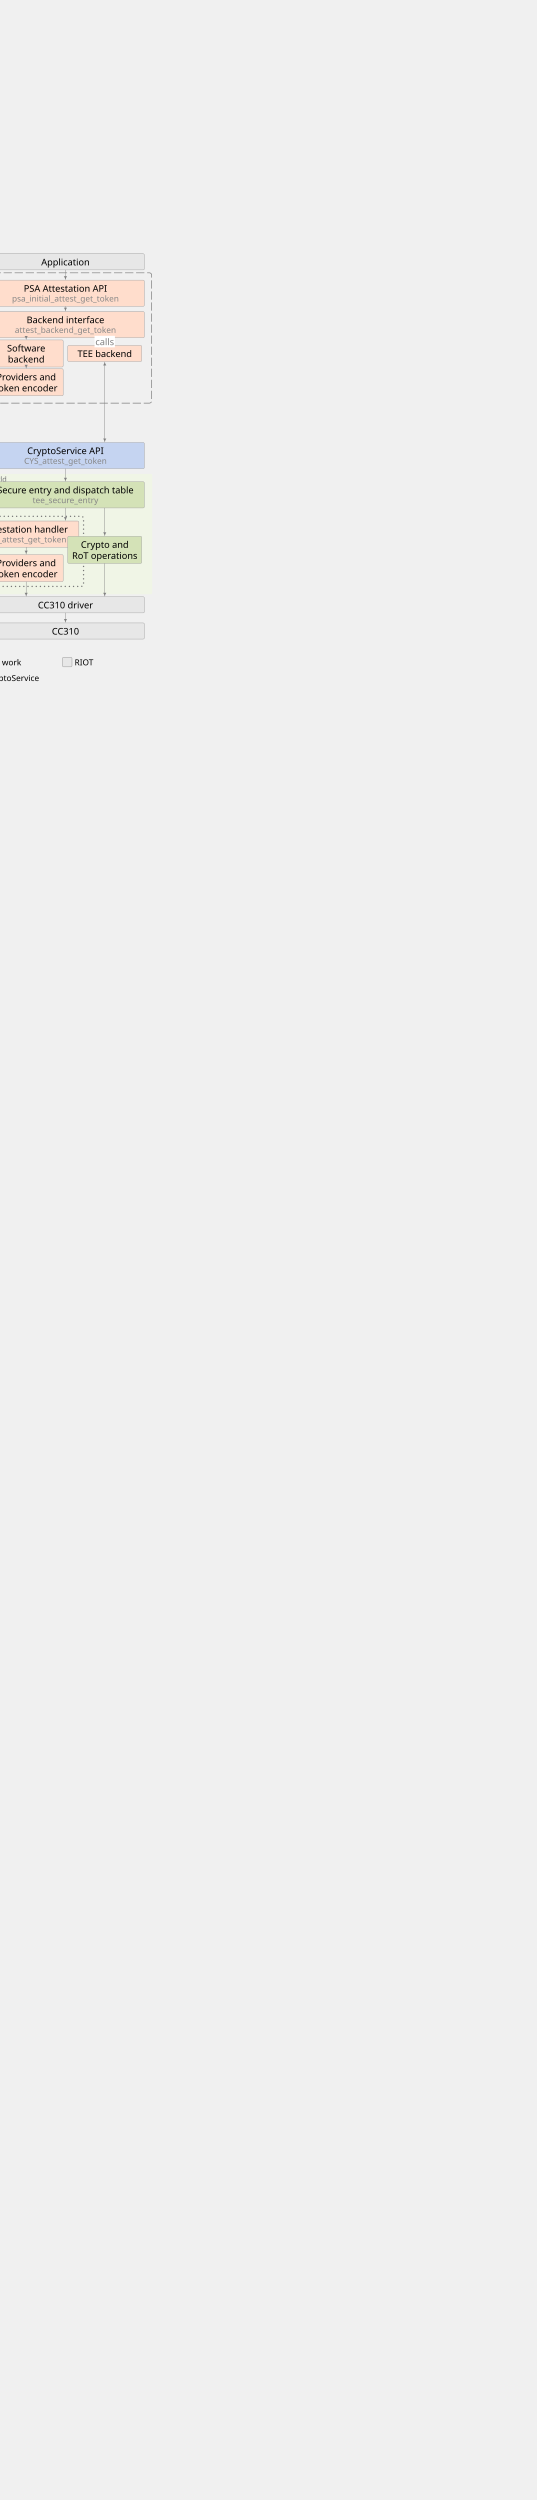
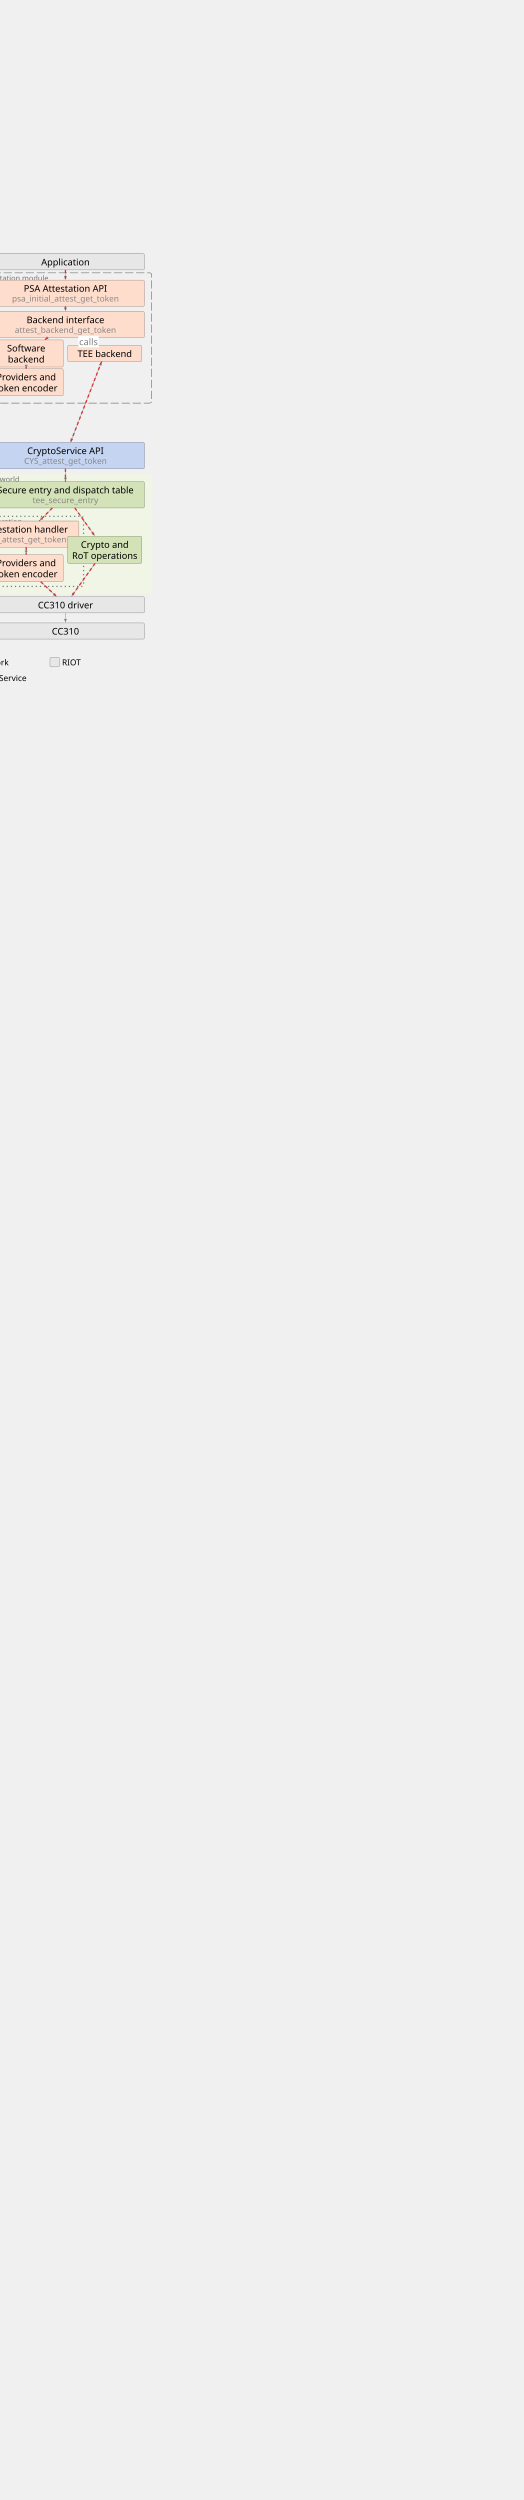
<svg id="canvas">
  <g class="grid" />
  <g class="view" transform="translate(100,400) scale(4)">
+     <g />
    <g>
      <g fill-opacity="1" stroke-opacity="1">
-         <rect data-group="g2" x="-39.914" y="81.001" width="73.047" height="45.975" rx="0.527" fill="rgb(240,245,230)" stroke="none" stroke-width="0.246" stroke-linecap="butt" stroke-dasharray="none" class="group-frame" pointer-events="all" />
-         <text x="-39.387" y="82.933" text-anchor="start" dominant-baseline="central" font-size="2.812" font-family="Sakuga Sans" fill="#737373" pointer-events="none" font-weight="normal" font-style="normal">secure world</text>
-         <rect data-label="{&quot;group&quot;:&quot;g2&quot;}" x="-39.387" y="81.001" width="17.96" height="3.866" fill="transparent" stroke="none" class="attached-label" />
+         <rect data-node="g1-background" fill="none" stroke="#737373" stroke-dasharray="3.163 1.054" stroke-width="0.246" class="node" x="-32.934" y="4.2" width="65.868" height="49.775" rx="0.879" ry="0.879" />
+         <text data-text="g1-background-title" data-parent="g1-background" x="0" y="29.088" text-anchor="middle" dominant-baseline="central" font-size="3.515" font-family="Sakuga Sans" fill="#000" pointer-events="auto" font-weight="normal" font-style="normal" />
      </g>
      <g fill-opacity="1" stroke-opacity="1">
-         <rect data-group="g3" x="-36.914" y="97.201" width="43.828" height="26.775" rx="0.879" fill="none" stroke="#737373" stroke-width="0.527" stroke-linecap="round" stroke-dasharray="0 1.582" class="group-frame" pointer-events="all" />
+         <rect data-node="g1-label" x="-32.407" y="4.025" width="26.703" height="4.218" fill="transparent" />
+         <rect data-node="g1-label" fill="none" stroke="none" stroke-dasharray="none" stroke-width="0.158" class="node" x="-32.407" y="4.025" width="26.703" height="4.218" rx="0" ry="0" />
+         <text x="-19.055" y="6.133" text-anchor="middle" dominant-baseline="central" font-size="2.812" font-family="Sakuga Sans" fill="#737373" pointer-events="none" font-weight="normal" font-style="normal">attestation module</text>
      </g>
      <g fill-opacity="1" stroke-opacity="1">
-         <rect data-group="g1" x="-32.934" y="4.2" width="65.868" height="49.775" rx="0.879" fill="none" stroke="#737373" stroke-width="0.246" stroke-linecap="butt" stroke-dasharray="3.163 1.054" class="group-frame" pointer-events="all" />
+         <rect data-node="g2-background" fill="#F0F5E6" stroke="none" stroke-dasharray="none" stroke-width="0.246" class="node" x="-39.914" y="81.001" width="73.047" height="45.975" rx="0.527" ry="0.527" />
+         <text data-text="g2-background-title" data-parent="g2-background" x="-3.39" y="103.988" text-anchor="middle" dominant-baseline="central" font-size="3.515" font-family="Sakuga Sans" fill="#000" pointer-events="auto" font-weight="normal" font-style="normal" />
      </g>
-     </g>
-     <g>
      <g fill-opacity="1" stroke-opacity="1">
-         <rect data-node="app" fill="rgb(231,231,231)" stroke="#9E9E9E" stroke-dasharray="none" stroke-width="0.158" class="node" x="-30.134" y="-3.08" width="60.267" height="6.16" rx="0.492" ry="0.492" />
+         <rect data-node="g2-label" x="-39.387" y="80.825" width="26.703" height="4.218" fill="transparent" />
+         <rect data-node="g2-label" fill="none" stroke="none" stroke-dasharray="none" stroke-width="0.158" class="node" x="-39.387" y="80.825" width="26.703" height="4.218" rx="0" ry="0" />
+         <text x="-26.035" y="82.933" text-anchor="middle" dominant-baseline="central" font-size="2.812" font-family="Sakuga Sans" fill="#737373" pointer-events="none" font-weight="normal" font-style="normal">secure world</text>
+       </g>
+       <g fill-opacity="1" stroke-opacity="1">
+         <rect data-node="g3-background" fill="none" stroke="#737373" stroke-dasharray="0 1.582" stroke-linecap="round" stroke-width="0.527" class="node" x="-36.914" y="97.201" width="43.828" height="26.775" rx="0.879" ry="0.879" />
+         <text data-text="g3-background-title" data-parent="g3-background" x="-15" y="110.588" text-anchor="middle" dominant-baseline="central" font-size="3.515" font-family="Sakuga Sans" fill="#000" pointer-events="auto" font-weight="normal" font-style="normal" />
+       </g>
+       <g fill-opacity="1" stroke-opacity="1">
+         <rect data-node="g3-label" x="-36.387" y="97.025" width="26.703" height="4.218" fill="transparent" />
+         <rect data-node="g3-label" fill="none" stroke="none" stroke-dasharray="none" stroke-width="0.158" class="node" x="-36.387" y="97.025" width="26.703" height="4.218" rx="0" ry="0" />
+         <text x="-23.035" y="99.133" text-anchor="middle" dominant-baseline="central" font-size="2.812" font-family="Sakuga Sans" fill="#737373" pointer-events="none" font-weight="normal" font-style="normal">operation</text>
+       </g>
+       <g fill-opacity="1" stroke-opacity="1">
+         <rect data-node="app" fill="rgb(231,231,231)" stroke="#858585" stroke-dasharray="none" stroke-width="0.158" class="node" x="-30.134" y="-3.08" width="60.267" height="6.16" rx="0.492" ry="0.492" />
        <text data-text="app-title" data-parent="app" x="0" y="0" text-anchor="middle" dominant-baseline="central" font-size="3.515" font-family="Sakuga Sans" fill="#000" pointer-events="auto" font-weight="normal" font-style="normal">Application</text>
      </g>
      <g fill-opacity="1" stroke-opacity="1">
-         <rect data-node="att" fill="rgb(255,221,204)" stroke="#9E9E9E" stroke-dasharray="none" stroke-width="0.158" class="node" x="-30.134" y="7" width="60.267" height="9.999" rx="0.492" ry="0.492" />
+         <rect data-node="att" fill="rgb(255,221,204)" stroke="#99857A" stroke-dasharray="none" stroke-width="0.158" class="node" x="-30.134" y="7" width="60.267" height="9.999" rx="0.492" ry="0.492" />
        <text data-text="att-title" data-parent="att" x="0" y="10.067" text-anchor="middle" dominant-baseline="central" font-size="3.515" font-family="Sakuga Sans" fill="#000" pointer-events="auto" font-weight="normal" font-style="normal">PSA Attestation API</text>
        <text data-text="att-title" data-parent="att" x="0" y="13.933" text-anchor="middle" dominant-baseline="central" font-size="3.163" font-family="Sakuga Mono" fill="#858585" pointer-events="auto">psa_initial_attest_get_token</text>
      </g>
      <g fill-opacity="1" stroke-opacity="1">
-         <rect data-node="seam" fill="rgb(255,221,204)" stroke="#9E9E9E" stroke-dasharray="none" stroke-width="0.158" class="node" x="-30.134" y="19" width="60.267" height="9.999" rx="0.492" ry="0.492" />
+         <rect data-node="seam" fill="rgb(255,221,204)" stroke="#99857A" stroke-dasharray="none" stroke-width="0.158" class="node" x="-30.134" y="19" width="60.267" height="9.999" rx="0.492" ry="0.492" />
        <text data-text="seam-title" data-parent="seam" x="0" y="22.067" text-anchor="middle" dominant-baseline="central" font-size="3.515" font-family="Sakuga Sans" fill="#000" pointer-events="auto" font-weight="normal" font-style="normal">Backend interface</text>
        <text data-text="seam-title" data-parent="seam" x="0" y="25.933" text-anchor="middle" dominant-baseline="central" font-size="3.163" font-family="Sakuga Mono" fill="#858585" pointer-events="auto">attest_backend_get_token</text>
      </g>
      <g fill-opacity="1" stroke-opacity="1">
-         <rect data-node="swbe" fill="rgb(255,221,204)" stroke="#9E9E9E" stroke-dasharray="none" stroke-width="0.158" class="node" x="-29.134" y="29.825" width="28.267" height="10.351" rx="0.492" ry="0.492" />
+         <rect data-node="swbe" fill="rgb(255,221,204)" stroke="#99857A" stroke-dasharray="none" stroke-width="0.158" class="node" x="-29.134" y="29.825" width="28.267" height="10.351" rx="0.492" ry="0.492" />
        <text data-text="swbe-title" data-parent="swbe" x="-15" y="32.891" text-anchor="middle" dominant-baseline="central" font-size="3.515" font-family="Sakuga Sans" fill="#000" pointer-events="auto" font-weight="normal" font-style="normal">Software</text>
        <text data-text="swbe-title" data-parent="swbe" x="-15" y="37.109" text-anchor="middle" dominant-baseline="central" font-size="3.515" font-family="Sakuga Sans" fill="#000" pointer-events="auto" font-weight="normal" font-style="normal">backend</text>
      </g>
      <g fill-opacity="1" stroke-opacity="1">
-         <rect data-node="teebe" fill="rgb(255,221,204)" stroke="#9E9E9E" stroke-dasharray="none" stroke-width="0.158" class="node" x="0.866" y="31.92" width="28.267" height="6.16" rx="0.492" ry="0.492" />
+         <rect data-node="teebe" fill="rgb(255,221,204)" stroke="#99857A" stroke-dasharray="none" stroke-width="0.158" class="node" x="0.866" y="31.92" width="28.267" height="6.16" rx="0.492" ry="0.492" />
        <text data-text="teebe-title" data-parent="teebe" x="15" y="35" text-anchor="middle" dominant-baseline="central" font-size="3.515" font-family="Sakuga Sans" fill="#000" pointer-events="auto" font-weight="normal" font-style="normal">TEE backend</text>
      </g>
      <g fill-opacity="1" stroke-opacity="1">
-         <rect data-node="nsenc" fill="rgb(255,221,204)" stroke="#9E9E9E" stroke-dasharray="none" stroke-width="0.158" class="node" x="-29.134" y="40.825" width="28.267" height="10.351" rx="0.492" ry="0.492" />
+         <rect data-node="nsenc" fill="rgb(255,221,204)" stroke="#99857A" stroke-dasharray="none" stroke-width="0.158" class="node" x="-29.134" y="40.825" width="28.267" height="10.351" rx="0.492" ry="0.492" />
        <text data-text="nsenc-title" data-parent="nsenc" x="-15" y="43.891" text-anchor="middle" dominant-baseline="central" font-size="3.515" font-family="Sakuga Sans" fill="#000" pointer-events="auto" font-weight="normal" font-style="normal">Providers and</text>
        <text data-text="nsenc-title" data-parent="nsenc" x="-15" y="48.109" text-anchor="middle" dominant-baseline="central" font-size="3.515" font-family="Sakuga Sans" fill="#000" pointer-events="auto" font-weight="normal" font-style="normal">token encoder</text>
      </g>
      <g fill-opacity="1" stroke-opacity="1">
-         <rect data-node="cysapi" fill="rgb(197,212,241)" stroke="#9E9E9E" stroke-dasharray="none" stroke-width="0.158" class="node" x="-30.134" y="69.001" width="60.267" height="9.999" rx="0.492" ry="0.492" />
+         <rect data-node="cysapi" fill="rgb(197,212,241)" stroke="#707A8F" stroke-dasharray="none" stroke-width="0.158" class="node" x="-30.134" y="69.001" width="60.267" height="9.999" rx="0.492" ry="0.492" />
        <text data-text="cysapi-title" data-parent="cysapi" x="0" y="72.067" text-anchor="middle" dominant-baseline="central" font-size="3.515" font-family="Sakuga Sans" fill="#000" pointer-events="auto" font-weight="normal" font-style="normal">CryptoService API</text>
        <text data-text="cysapi-title" data-parent="cysapi" x="0" y="75.933" text-anchor="middle" dominant-baseline="central" font-size="3.163" font-family="Sakuga Mono" fill="#858585" pointer-events="auto">CYS_attest_get_token</text>
      </g>
      <g fill-opacity="1" stroke-opacity="1">
-         <rect data-node="entry" fill="rgb(212,226,183)" stroke="#9E9E9E" stroke-dasharray="none" stroke-width="0.158" class="node" x="-30.134" y="84.001" width="60.267" height="9.999" rx="0.492" ry="0.492" />
+         <rect data-node="entry" fill="rgb(212,226,183)" stroke="#7A8566" stroke-dasharray="none" stroke-width="0.158" class="node" x="-30.134" y="84.001" width="60.267" height="9.999" rx="0.492" ry="0.492" />
        <text data-text="entry-title" data-parent="entry" x="0" y="87.067" text-anchor="middle" dominant-baseline="central" font-size="3.515" font-family="Sakuga Sans" fill="#000" pointer-events="auto" font-weight="normal" font-style="normal">Secure entry and dispatch table</text>
        <text data-text="entry-title" data-parent="entry" x="0" y="90.933" text-anchor="middle" dominant-baseline="central" font-size="3.163" font-family="Sakuga Mono" fill="#858585" pointer-events="auto">tee_secure_entry</text>
      </g>
      <g fill-opacity="1" stroke-opacity="1">
-         <rect data-node="hdl" fill="rgb(255,221,204)" stroke="#9E9E9E" stroke-dasharray="none" stroke-width="0.158" class="node" x="-35.114" y="99.001" width="40.227" height="9.999" rx="0.492" ry="0.492" />
+         <rect data-node="hdl" fill="rgb(255,221,204)" stroke="#99857A" stroke-dasharray="none" stroke-width="0.158" class="node" x="-35.114" y="99.001" width="40.227" height="9.999" rx="0.492" ry="0.492" />
        <text data-text="hdl-title" data-parent="hdl" x="-15" y="102.067" text-anchor="middle" dominant-baseline="central" font-size="3.515" font-family="Sakuga Sans" fill="#000" pointer-events="auto" font-weight="normal" font-style="normal">Attestation handler</text>
        <text data-text="hdl-title" data-parent="hdl" x="-15" y="105.933" text-anchor="middle" dominant-baseline="central" font-size="3.163" font-family="Sakuga Mono" fill="#858585" pointer-events="auto">tee_attest_get_token</text>
      </g>
      <g fill-opacity="1" stroke-opacity="1">
-         <rect data-node="senc" fill="rgb(255,221,204)" stroke="#9E9E9E" stroke-dasharray="none" stroke-width="0.158" class="node" x="-29.134" y="111.825" width="28.267" height="10.351" rx="0.492" ry="0.492" />
+         <rect data-node="senc" fill="rgb(255,221,204)" stroke="#99857A" stroke-dasharray="none" stroke-width="0.158" class="node" x="-29.134" y="111.825" width="28.267" height="10.351" rx="0.492" ry="0.492" />
        <text data-text="senc-title" data-parent="senc" x="-15" y="114.891" text-anchor="middle" dominant-baseline="central" font-size="3.515" font-family="Sakuga Sans" fill="#000" pointer-events="auto" font-weight="normal" font-style="normal">Providers and</text>
        <text data-text="senc-title" data-parent="senc" x="-15" y="119.109" text-anchor="middle" dominant-baseline="central" font-size="3.515" font-family="Sakuga Sans" fill="#000" pointer-events="auto" font-weight="normal" font-style="normal">token encoder</text>
      </g>
      <g fill-opacity="1" stroke-opacity="1">
-         <rect data-node="ops" fill="rgb(212,226,183)" stroke="#9E9E9E" stroke-dasharray="none" stroke-width="0.158" class="node" x="0.866" y="104.825" width="28.267" height="10.351" rx="0.492" ry="0.492" />
+         <rect data-node="ops" fill="rgb(212,226,183)" stroke="#7A8566" stroke-dasharray="none" stroke-width="0.158" class="node" x="0.866" y="104.825" width="28.267" height="10.351" rx="0.492" ry="0.492" />
        <text data-text="ops-title" data-parent="ops" x="15" y="107.891" text-anchor="middle" dominant-baseline="central" font-size="3.515" font-family="Sakuga Sans" fill="#000" pointer-events="auto" font-weight="normal" font-style="normal">Crypto and</text>
        <text data-text="ops-title" data-parent="ops" x="15" y="112.109" text-anchor="middle" dominant-baseline="central" font-size="3.515" font-family="Sakuga Sans" fill="#000" pointer-events="auto" font-weight="normal" font-style="normal">RoT operations</text>
      </g>
      <g fill-opacity="1" stroke-opacity="1">
-         <rect data-node="drv" fill="rgb(231,231,231)" stroke="#9E9E9E" stroke-dasharray="none" stroke-width="0.158" class="node" x="-30.134" y="127.92" width="60.267" height="6.16" rx="0.492" ry="0.492" />
+         <rect data-node="drv" fill="rgb(231,231,231)" stroke="#858585" stroke-dasharray="none" stroke-width="0.158" class="node" x="-30.134" y="127.92" width="60.267" height="6.16" rx="0.492" ry="0.492" />
        <text data-text="drv-title" data-parent="drv" x="0" y="131" text-anchor="middle" dominant-baseline="central" font-size="3.515" font-family="Sakuga Sans" fill="#000" pointer-events="auto" font-weight="normal" font-style="normal">CC310 driver</text>
      </g>
      <g fill-opacity="1" stroke-opacity="1">
-         <rect data-node="hw" fill="rgb(231,231,231)" stroke="#9E9E9E" stroke-dasharray="none" stroke-width="0.158" class="node" x="-30.134" y="137.92" width="60.267" height="6.16" rx="0.492" ry="0.492" />
+         <rect data-node="hw" fill="rgb(231,231,231)" stroke="#858585" stroke-dasharray="none" stroke-width="0.158" class="node" x="-30.134" y="137.92" width="60.267" height="6.16" rx="0.492" ry="0.492" />
        <text data-text="hw-title" data-parent="hw" x="0" y="141" text-anchor="middle" dominant-baseline="central" font-size="3.515" font-family="Sakuga Sans" fill="#000" pointer-events="auto" font-weight="normal" font-style="normal">CC310</text>
      </g>
      <g>
-         <rect x="-35.114" y="151.08" width="3.6" height="3.6" rx="0.351" ry="0.351" fill="rgb(255,221,204)" stroke="#9e9e9e" stroke-width="0.2" pointer-events="none" />
-         <text x="-30.514" y="152.88" text-anchor="start" dominant-baseline="central" font-size="3.163" font-family="Sakuga Sans" fill="#000" pointer-events="none">this work</text>
+         <rect x="-39.914" y="151.08" width="3.6" height="3.6" rx="0.351" ry="0.351" fill="rgb(255,221,204)" stroke="#9e9e9e" stroke-width="0.2" pointer-events="none" />
+         <text x="-35.314" y="152.88" text-anchor="start" dominant-baseline="central" font-size="3.163" font-family="Sakuga Sans" fill="#000" pointer-events="none">this work</text>
      </g>
      <g>
-         <rect x="-35.114" y="157.08" width="3.6" height="3.6" rx="0.351" ry="0.351" fill="rgb(197,212,241)" stroke="#9e9e9e" stroke-width="0.2" pointer-events="none" />
-         <text x="-30.514" y="158.88" text-anchor="start" dominant-baseline="central" font-size="3.163" font-family="Sakuga Sans" fill="#000" pointer-events="none">CryptoService</text>
+         <rect x="-39.914" y="157.08" width="3.6" height="3.6" rx="0.351" ry="0.351" fill="rgb(197,212,241)" stroke="#9e9e9e" stroke-width="0.2" pointer-events="none" />
+         <text x="-35.314" y="158.88" text-anchor="start" dominant-baseline="central" font-size="3.163" font-family="Sakuga Sans" fill="#000" pointer-events="none">CryptoService</text>
      </g>
      <g>
-         <rect x="-35.114" y="163.08" width="3.6" height="3.6" rx="0.351" ry="0.351" fill="rgb(212,226,183)" stroke="#9e9e9e" stroke-width="0.2" pointer-events="none" />
-         <text x="-30.514" y="164.88" text-anchor="start" dominant-baseline="central" font-size="3.163" font-family="Sakuga Sans" fill="#000" pointer-events="none">TEE</text>
+         <rect x="-39.914" y="163.08" width="3.6" height="3.6" rx="0.351" ry="0.351" fill="rgb(212,226,183)" stroke="#9e9e9e" stroke-width="0.2" pointer-events="none" />
+         <text x="-35.314" y="164.88" text-anchor="start" dominant-baseline="central" font-size="3.163" font-family="Sakuga Sans" fill="#000" pointer-events="none">TEE</text>
      </g>
      <g>
-         <rect x="-1.114" y="151.08" width="3.6" height="3.6" rx="0.351" ry="0.351" fill="rgb(231,231,231)" stroke="#9e9e9e" stroke-width="0.2" pointer-events="none" />
-         <text x="3.486" y="152.88" text-anchor="start" dominant-baseline="central" font-size="3.163" font-family="Sakuga Sans" fill="#000" pointer-events="none">RIOT</text>
+         <rect x="-5.914" y="151.08" width="3.6" height="3.6" rx="0.351" ry="0.351" fill="rgb(231,231,231)" stroke="#9e9e9e" stroke-width="0.2" pointer-events="none" />
+         <text x="-1.314" y="152.88" text-anchor="start" dominant-baseline="central" font-size="3.163" font-family="Sakuga Sans" fill="#000" pointer-events="none">RIOT</text>
      </g>
    </g>
    <g>
      <g fill-opacity="1" stroke-opacity="1">
        <path d="M 0 7 Q 0.18 6.026 0.6 5.5 L -0.6 5.5 Q -0.18 6.026 0 7 Z" fill="#808080" />
        <path d="M 0 3.08 L 0 5.801" fill="none" stroke="#808080" stroke-width="0.158" stroke-linejoin="round" stroke-dasharray="none" />
+         <path d="M 0 3.08 L 0 7" fill="none" stroke="#d33" stroke-width="2" vector-effect="non-scaling-stroke" stroke-dasharray="5 4" pointer-events="none" />
        <path data-edge="0" d="M 0 3.08 L 0 7" fill="none" stroke="transparent" stroke-width="10" vector-effect="non-scaling-stroke" class="hit" />
      </g>
      <g fill-opacity="1" stroke-opacity="1">
        <path d="M 0 19 Q 0.18 18.026 0.6 17.5 L -0.6 17.5 Q -0.18 18.026 0 19 Z" fill="#808080" />
        <path d="M 0 17 L 0 17.8" fill="none" stroke="#808080" stroke-width="0.158" stroke-linejoin="round" stroke-dasharray="none" />
+         <path d="M 0 17 L 0 19" fill="none" stroke="#d33" stroke-width="2" vector-effect="non-scaling-stroke" stroke-dasharray="5 4" pointer-events="none" />
        <path data-edge="1" d="M 0 17 L 0 19" fill="none" stroke="transparent" stroke-width="10" vector-effect="non-scaling-stroke" class="hit" />
      </g>
      <g fill-opacity="1" stroke-opacity="1">
-         <path d="M -15 29.825 Q -14.82 28.85 -14.4 28.325 L -15.6 28.325 Q -15.18 28.85 -15 29.825 Z" fill="#808080" />
-         <path d="M -15 29 L -15 28.625" fill="none" stroke="#808080" stroke-width="0.158" stroke-linejoin="round" stroke-dasharray="none" />
-         <path data-edge="2" d="M -15 29 L -15 29.825" fill="none" stroke="transparent" stroke-width="10" vector-effect="non-scaling-stroke" class="hit" />
+         <path d="M -7.943 29.825 Q -7.05 29.393 -6.378 29.422 L -7.088 28.454 Q -7.263 29.103 -7.943 29.825 Z" fill="#808080" />
+         <path d="M -6.817 29 L -6.975 29.115" fill="none" stroke="#808080" stroke-width="0.158" stroke-linejoin="round" stroke-dasharray="none" />
+         <path d="M -6.817 29 L -7.943 29.825" fill="none" stroke="#d33" stroke-width="2" vector-effect="non-scaling-stroke" stroke-dasharray="5 4" pointer-events="none" />
+         <path data-edge="2" d="M -6.817 29 L -7.943 29.825" fill="none" stroke="transparent" stroke-width="10" vector-effect="non-scaling-stroke" class="hit" />
      </g>
      <g fill-opacity="1" stroke-opacity="1">
-         <path d="M 15 31.92 Q 15.18 30.945 15.6 30.42 L 14.4 30.42 Q 14.82 30.945 15 31.92 Z" fill="#808080" />
-         <path d="M 15 29 L 15 30.72" fill="none" stroke="#808080" stroke-width="0.158" stroke-linejoin="round" stroke-dasharray="none" />
-         <path data-edge="3" d="M 15 29 L 15 31.92" fill="none" stroke="transparent" stroke-width="10" vector-effect="non-scaling-stroke" class="hit" />
-         <rect x="11.107" y="28.263" width="7.785" height="4.393" fill="#fff" pointer-events="none" />
-         <text x="15" y="30.46" text-anchor="middle" dominant-baseline="central" font-size="3.515" font-family="Sakuga Sans" fill="#808080" pointer-events="none" font-weight="normal" font-style="normal">calls</text>
-         <rect data-label="{&quot;index&quot;:3}" x="11.107" y="28.263" width="7.785" height="4.393" fill="transparent" class="attached-label" />
+         <path d="M 10.8 31.92 Q 10.12 31.198 9.945 30.549 L 9.236 31.517 Q 9.907 31.489 10.8 31.92 Z" fill="#808080" />
+         <path d="M 6.817 29 L 9.832 31.21" fill="none" stroke="#808080" stroke-width="0.158" stroke-linejoin="round" stroke-dasharray="none" />
+         <path d="M 6.817 29 L 10.8 31.92" fill="none" stroke="#d33" stroke-width="2" vector-effect="non-scaling-stroke" stroke-dasharray="5 4" pointer-events="none" />
+         <path data-edge="3" d="M 6.817 29 L 10.8 31.92" fill="none" stroke="transparent" stroke-width="10" vector-effect="non-scaling-stroke" class="hit" />
+         <rect x="4.916" y="28.263" width="7.785" height="4.393" fill="#fff" pointer-events="none" />
+         <text x="8.809" y="30.46" text-anchor="middle" dominant-baseline="central" font-size="3.515" font-family="Sakuga Sans" fill="#808080" pointer-events="none" font-weight="normal" font-style="normal">calls</text>
+         <rect data-label="{&quot;index&quot;:3}" x="4.916" y="28.263" width="7.785" height="4.393" fill="transparent" class="attached-label" />
      </g>
      <g fill-opacity="1" stroke-opacity="1">
        <path d="M -15 40.825 Q -14.82 39.85 -14.4 39.325 L -15.6 39.325 Q -15.18 39.85 -15 40.825 Z" fill="#808080" />
        <path d="M -15 40.175 L -15 39.625" fill="none" stroke="#808080" stroke-width="0.158" stroke-linejoin="round" stroke-dasharray="none" />
+         <path d="M -15 40.175 L -15 40.825" fill="none" stroke="#d33" stroke-width="2" vector-effect="non-scaling-stroke" stroke-dasharray="5 4" pointer-events="none" />
        <path data-edge="4" d="M -15 40.175 L -15 40.825" fill="none" stroke="transparent" stroke-width="10" vector-effect="non-scaling-stroke" class="hit" />
      </g>
      <g fill-opacity="1" stroke-opacity="1">
-         <path d="M 15 69.001 Q 15.18 68.025 15.6 67.501 L 14.4 67.501 Q 14.82 68.025 15 69.001 Z" fill="#808080" />
-         <path d="M 15 38.08 Q 14.82 39.055 14.4 39.58 L 15.6 39.58 Q 15.18 39.055 15 38.08 Z" fill="#808080" />
-         <path d="M 15 39.28 L 15 67.8" fill="none" stroke="#808080" stroke-width="0.158" stroke-linejoin="round" stroke-dasharray="none" />
-         <path data-edge="7" d="M 15 38.08 L 15 69.001" fill="none" stroke="transparent" stroke-width="10" vector-effect="non-scaling-stroke" class="hit" />
+         <path d="M 1.923 69.001 Q 2.441 68.155 3.021 67.816 L 1.901 67.385 Q 2.105 68.026 1.923 69.001 Z" fill="#808080" />
+         <path d="M 13.815 38.08 Q 13.297 38.925 12.717 39.265 L 13.837 39.695 Q 13.633 39.055 13.815 38.08 Z" fill="#808080" />
+         <path d="M 13.385 39.2 L 2.354 67.88" fill="none" stroke="#808080" stroke-width="0.158" stroke-linejoin="round" stroke-dasharray="none" />
+         <path d="M 13.815 38.08 L 1.923 69.001" fill="none" stroke="#d33" stroke-width="2" vector-effect="non-scaling-stroke" stroke-dasharray="5 4" pointer-events="none" />
+         <path data-edge="7" d="M 13.815 38.08 L 1.923 69.001" fill="none" stroke="transparent" stroke-width="10" vector-effect="non-scaling-stroke" class="hit" />
      </g>
      <g fill-opacity="1" stroke-opacity="1">
        <path d="M 0 84.001 Q 0.18 83.025 0.6 82.501 L -0.6 82.501 Q -0.18 83.025 0 84.001 Z" fill="#808080" />
        <path d="M 0 78.999 L 0 82.8" fill="none" stroke="#808080" stroke-width="0.158" stroke-linejoin="round" stroke-dasharray="none" />
+         <path d="M 0 78.999 L 0 84.001" fill="none" stroke="#d33" stroke-width="2" vector-effect="non-scaling-stroke" stroke-dasharray="5 4" pointer-events="none" />
        <path data-edge="8" d="M 0 78.999 L 0 84.001" fill="none" stroke="transparent" stroke-width="10" vector-effect="non-scaling-stroke" class="hit" />
      </g>
      <g fill-opacity="1" stroke-opacity="1">
-         <path d="M 0 99.001 Q 0.18 98.025 0.6 97.501 L -0.6 97.501 Q -0.18 98.025 0 99.001 Z" fill="#808080" />
-         <path d="M 0 93.999 L 0 97.8" fill="none" stroke="#808080" stroke-width="0.158" stroke-linejoin="round" stroke-dasharray="none" />
-         <path data-edge="9" d="M 0 93.999 L 0 99.001" fill="none" stroke="transparent" stroke-width="10" vector-effect="non-scaling-stroke" class="hit" />
+         <path d="M -10.001 99.001 Q -9.184 98.438 -8.516 98.364 L -9.364 97.516 Q -9.438 98.184 -10.001 99.001 Z" fill="#808080" />
+         <path d="M -5 93.999 L -9.152 98.152" fill="none" stroke="#808080" stroke-width="0.158" stroke-linejoin="round" stroke-dasharray="none" />
+         <path d="M -5 93.999 L -10.001 99.001" fill="none" stroke="#d33" stroke-width="2" vector-effect="non-scaling-stroke" stroke-dasharray="5 4" pointer-events="none" />
+         <path data-edge="9" d="M -5 93.999 L -10.001 99.001" fill="none" stroke="transparent" stroke-width="10" vector-effect="non-scaling-stroke" class="hit" />
      </g>
      <g fill-opacity="1" stroke-opacity="1">
-         <path d="M 15 104.825 Q 15.18 103.85 15.6 103.325 L 14.4 103.325 Q 14.82 103.85 15 104.825 Z" fill="#808080" />
-         <path d="M 15 93.999 L 15 103.625" fill="none" stroke="#808080" stroke-width="0.158" stroke-linejoin="round" stroke-dasharray="none" />
-         <path data-edge="10" d="M 15 93.999 L 15 104.825" fill="none" stroke="transparent" stroke-width="10" vector-effect="non-scaling-stroke" class="hit" />
+         <path d="M 11.303 104.825 Q 10.883 103.927 10.92 103.255 L 9.943 103.953 Q 10.59 104.136 11.303 104.825 Z" fill="#808080" />
+         <path d="M 3.571 93.999 L 10.606 103.848" fill="none" stroke="#808080" stroke-width="0.158" stroke-linejoin="round" stroke-dasharray="none" />
+         <path d="M 3.571 93.999 L 11.303 104.825" fill="none" stroke="#d33" stroke-width="2" vector-effect="non-scaling-stroke" stroke-dasharray="5 4" pointer-events="none" />
+         <path data-edge="10" d="M 3.571 93.999 L 11.303 104.825" fill="none" stroke="transparent" stroke-width="10" vector-effect="non-scaling-stroke" class="hit" />
      </g>
      <g fill-opacity="1" stroke-opacity="1">
        <path d="M -15 111.825 Q -14.82 110.85 -14.4 110.325 L -15.6 110.325 Q -15.18 110.85 -15 111.825 Z" fill="#808080" />
        <path d="M -15 108.999 L -15 110.625" fill="none" stroke="#808080" stroke-width="0.158" stroke-linejoin="round" stroke-dasharray="none" />
+         <path d="M -15 108.999 L -15 111.825" fill="none" stroke="#d33" stroke-width="2" vector-effect="non-scaling-stroke" stroke-dasharray="5 4" pointer-events="none" />
        <path data-edge="11" d="M -15 108.999 L -15 111.825" fill="none" stroke="transparent" stroke-width="10" vector-effect="non-scaling-stroke" class="hit" />
      </g>
      <g fill-opacity="1" stroke-opacity="1">
-         <path d="M -15 127.92 Q -14.82 126.945 -14.4 126.42 L -15.6 126.42 Q -15.18 126.945 -15 127.92 Z" fill="#808080" />
-         <path d="M -15 122.175 L -15 126.72" fill="none" stroke="#808080" stroke-width="0.158" stroke-linejoin="round" stroke-dasharray="none" />
-         <path data-edge="12" d="M -15 122.175 L -15 127.92" fill="none" stroke="transparent" stroke-width="10" vector-effect="non-scaling-stroke" class="hit" />
+         <path d="M -3.3 127.92 Q -3.89 127.123 -3.987 126.458 L -4.806 127.335 Q -4.136 127.386 -3.3 127.92 Z" fill="#808080" />
+         <path d="M -9.455 122.175 L -4.177 127.101" fill="none" stroke="#808080" stroke-width="0.158" stroke-linejoin="round" stroke-dasharray="none" />
+         <path d="M -9.455 122.175 L -3.3 127.92" fill="none" stroke="#d33" stroke-width="2" vector-effect="non-scaling-stroke" stroke-dasharray="5 4" pointer-events="none" />
+         <path data-edge="12" d="M -9.455 122.175 L -3.3 127.92" fill="none" stroke="transparent" stroke-width="10" vector-effect="non-scaling-stroke" class="hit" />
      </g>
      <g fill-opacity="1" stroke-opacity="1">
-         <path d="M 15 127.92 Q 15.18 126.945 15.6 126.42 L 14.4 126.42 Q 14.82 126.945 15 127.92 Z" fill="#808080" />
-         <path d="M 15 115.175 L 15 126.72" fill="none" stroke="#808080" stroke-width="0.158" stroke-linejoin="round" stroke-dasharray="none" />
-         <path data-edge="13" d="M 15 115.175 L 15 127.92" fill="none" stroke="transparent" stroke-width="10" vector-effect="non-scaling-stroke" class="hit" />
+         <path d="M 2.2 127.92 Q 2.913 127.231 3.56 127.048 L 2.584 126.351 Q 2.62 127.022 2.2 127.92 Z" fill="#808080" />
+         <path d="M 11.303 115.175 L 2.897 126.944" fill="none" stroke="#808080" stroke-width="0.158" stroke-linejoin="round" stroke-dasharray="none" />
+         <path d="M 11.303 115.175 L 2.2 127.92" fill="none" stroke="#d33" stroke-width="2" vector-effect="non-scaling-stroke" stroke-dasharray="5 4" pointer-events="none" />
+         <path data-edge="13" d="M 11.303 115.175 L 2.2 127.92" fill="none" stroke="transparent" stroke-width="10" vector-effect="non-scaling-stroke" class="hit" />
      </g>
      <g fill-opacity="1" stroke-opacity="1">
        <path d="M 0 137.92 Q 0.18 136.945 0.6 136.42 L -0.6 136.42 Q -0.18 136.945 0 137.92 Z" fill="#808080" />
        <path d="M 0 134.08 L 0 136.72" fill="none" stroke="#808080" stroke-width="0.158" stroke-linejoin="round" stroke-dasharray="none" />
        <path data-edge="14" d="M 0 134.08 L 0 137.92" fill="none" stroke="transparent" stroke-width="10" vector-effect="non-scaling-stroke" class="hit" />
      </g>
    </g>
  </g>
  <g class="overlay" />
</svg>
